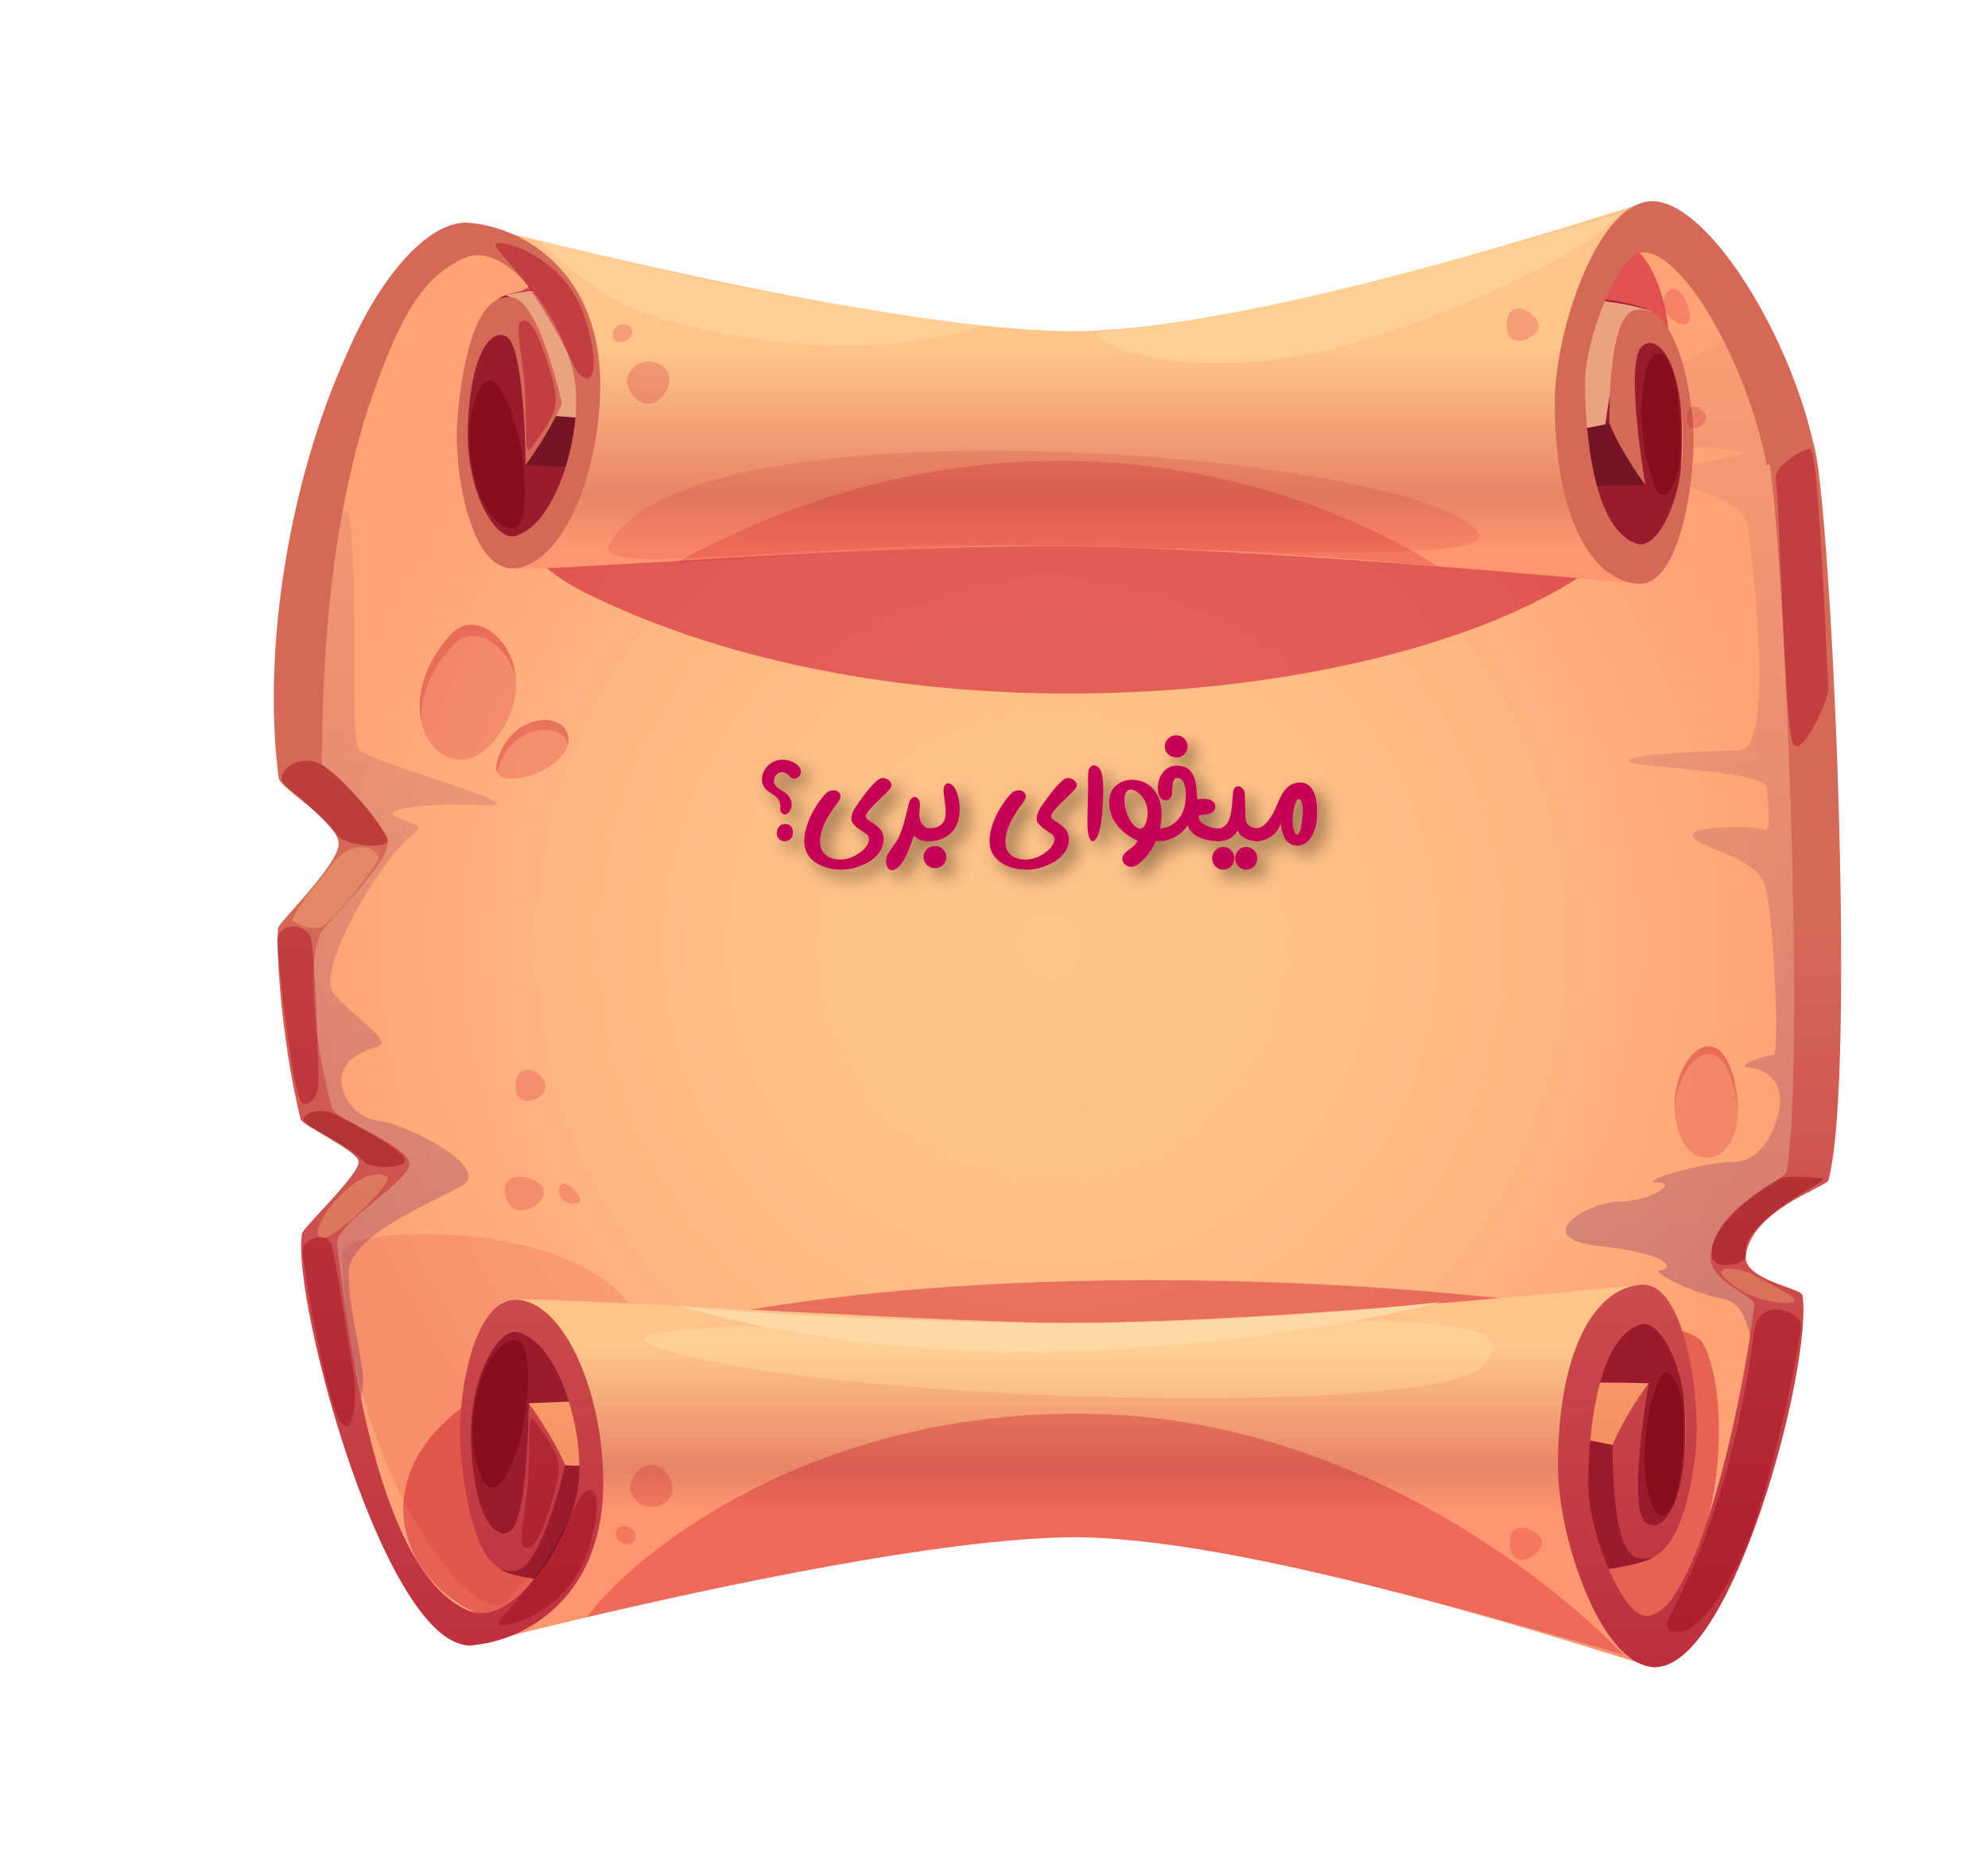
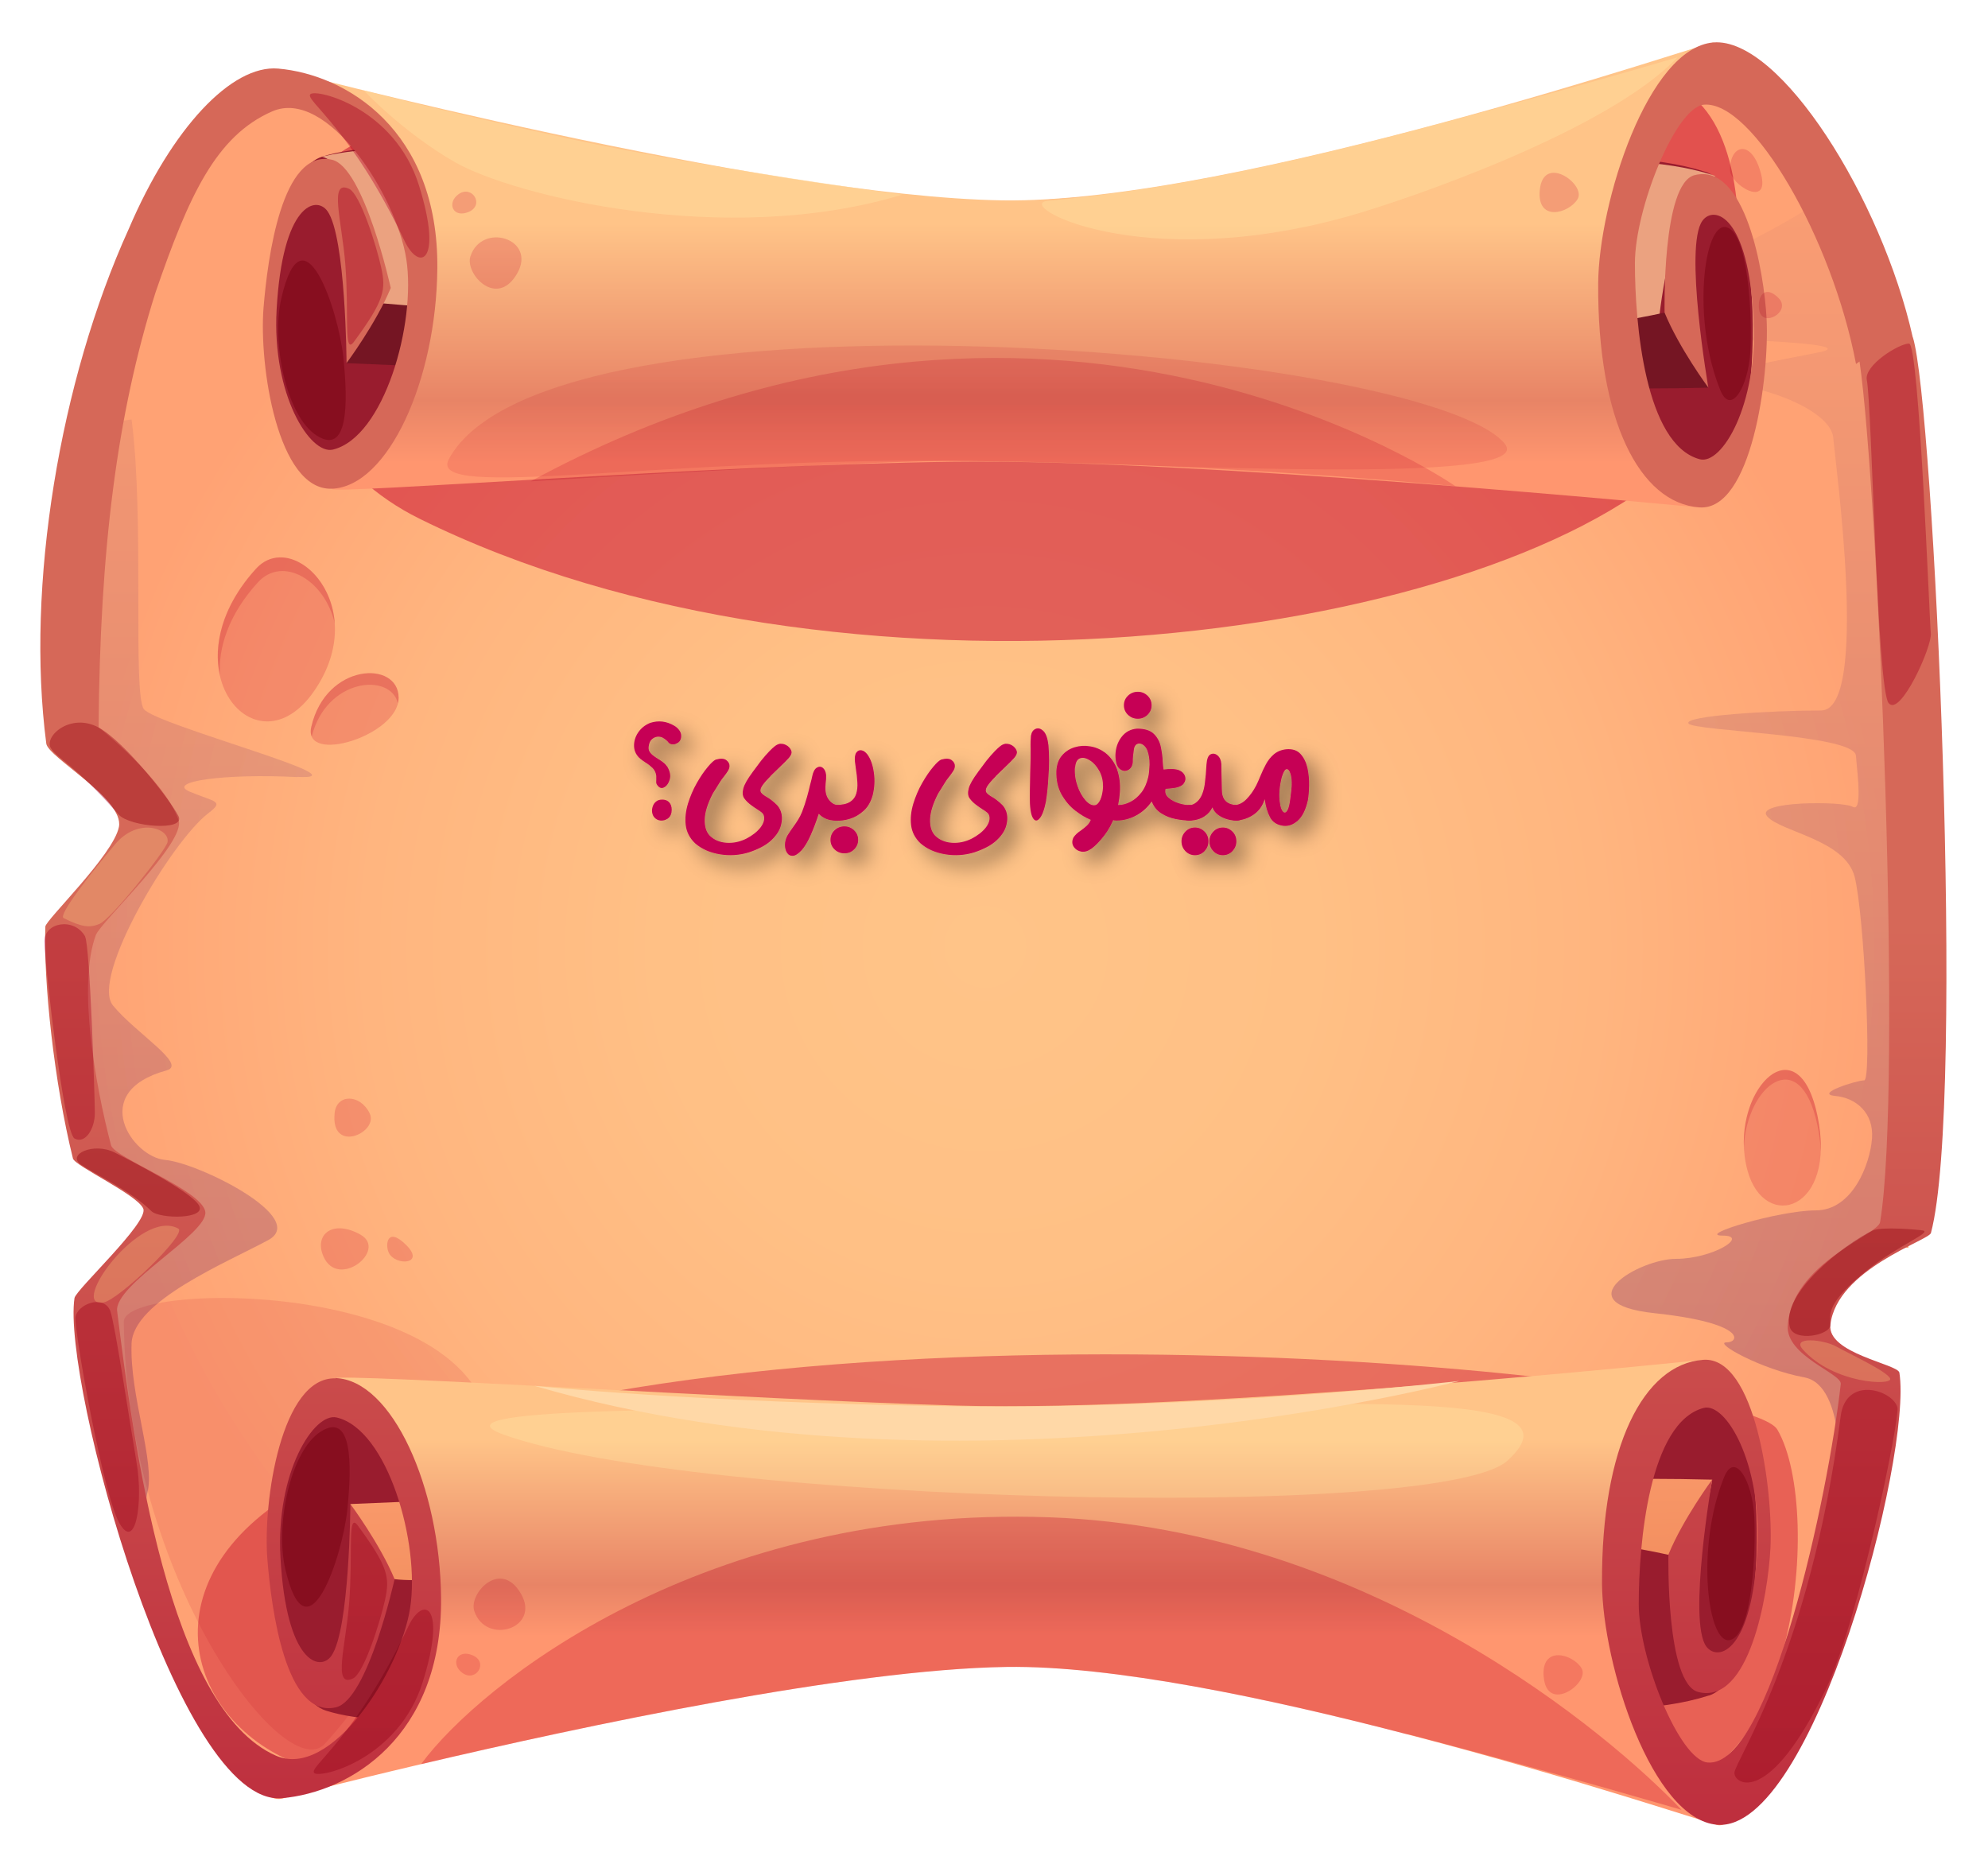
- <svg xmlns="http://www.w3.org/2000/svg" xmlns:xlink="http://www.w3.org/1999/xlink" viewBox="0 0 233 218">
+ <svg xmlns="http://www.w3.org/2000/svg" xmlns:xlink="http://www.w3.org/1999/xlink" viewBox="28.2 19.5 191.6 180">
  <defs>
    <style>
      .cls-1 {
        fill: url(#_96);
      }

      .cls-1, .cls-2, .cls-3, .cls-4, .cls-5, .cls-6, .cls-7, .cls-8, .cls-9, .cls-10, .cls-11, .cls-12, .cls-13, .cls-14, .cls-15, .cls-16, .cls-17, .cls-18, .cls-19, .cls-20, .cls-21, .cls-22 {
        stroke-width: 0px;
      }

      .cls-2, .cls-3, .cls-6, .cls-7, .cls-13, .cls-14, .cls-17, .cls-18 {
        mix-blend-mode: multiply;
      }

      .cls-2, .cls-3, .cls-7, .cls-13, .cls-22 {
        fill: #c60055;
      }

      .cls-2, .cls-19 {
        opacity: .3;
      }

      .cls-3, .cls-6, .cls-14, .cls-17 {
        opacity: .5;
      }

      .cls-4 {
        fill: url(#_599);
      }

      .cls-5 {
        fill: url(#_842-2);
      }

      .cls-23 {
        isolation: isolate;
      }

      .cls-6 {
        fill: #be2f55;
      }

      .cls-24 {
        filter: url(#drop-shadow-3);
      }

      .cls-7 {
        opacity: .4;
      }

      .cls-8 {
        fill: none;
      }

      .cls-9 {
        fill: #eba280;
      }

      .cls-10 {
        fill: url(#_602);
      }

      .cls-11 {
        fill: url(#_842);
      }

      .cls-12 {
        fill: url(#_96-2);
      }

      .cls-13, .cls-18 {
        opacity: .2;
      }

      .cls-14 {
        fill: url(#_272);
      }

      .cls-15 {
        fill: #ffd8a7;
      }

      .cls-16 {
        fill: #991c2e;
      }

      .cls-17 {
        fill: url(#_272-2);
      }

      .cls-18 {
        fill: #dc6a94;
      }

      .cls-19 {
        fill: #ffb64a;
        mix-blend-mode: screen;
      }

      .cls-20 {
        fill: #751523;
      }

      .cls-21 {
        fill: url(#_599-2);
      }
    </style>
    <radialGradient id="_602" data-name="  602" cx="123.16" cy="110.75" fx="123.16" fy="110.75" r="87.66" gradientUnits="userSpaceOnUse">
      <stop offset="0" stop-color="#ffc488" />
      <stop offset=".36" stop-color="#ffc085" />
      <stop offset=".68" stop-color="#ffb57f" />
      <stop offset=".97" stop-color="#ffa475" />
      <stop offset="1" stop-color="#ffa274" />
    </radialGradient>
    <linearGradient id="_272" data-name="  272" x1="45.8" y1="169.62" x2="45.8" y2="22.25" gradientUnits="userSpaceOnUse">
      <stop offset="0" stop-color="#9c71e3" />
      <stop offset="1" stop-color="#fff" />
    </linearGradient>
    <linearGradient id="_272-2" data-name="  272" x1="197.02" y1="169.62" x2="197.02" y2="22.25" xlink:href="#_272" />
    <linearGradient id="_842" data-name="  842" x1="83.05" y1="153.18" x2="84.6" y2="200.4" gradientUnits="userSpaceOnUse">
      <stop offset="0" stop-color="#ffa274" />
      <stop offset="1" stop-color="#e47745" />
    </linearGradient>
    <linearGradient id="_842-2" data-name="  842" x1="168.62" y1="150.38" x2="170.14" y2="196.35" xlink:href="#_842" />
    <linearGradient id="_96" data-name="  96" x1="124.55" y1="177.19" x2="124.55" y2="158.18" gradientUnits="userSpaceOnUse">
      <stop offset="0" stop-color="#ff966f" />
      <stop offset=".26" stop-color="#e88466" />
      <stop offset="1" stop-color="#ffc488" />
    </linearGradient>
    <linearGradient id="_96-2" data-name="  96" x1="124.18" y1="64.12" x2="124.18" y2="41.05" xlink:href="#_96" />
    <linearGradient id="_599" data-name="  599" x1="199.01" y1="15.35" x2="199.01" y2="202.21" gradientUnits="userSpaceOnUse">
      <stop offset=".5" stop-color="#d66858" />
      <stop offset="1" stop-color="#bc2a3c" />
    </linearGradient>
    <linearGradient id="_599-2" data-name="  599" x1="51.4" y1="15.35" x2="51.4" y2="202.21" xlink:href="#_599" />
    <filter id="drop-shadow-3" filterUnits="userSpaceOnUse">
      <feOffset dx="1" dy="1" />
      <feGaussianBlur result="blur" stdDeviation="1" />
      <feFlood flood-color="#000" flood-opacity=".4" />
      <feComposite in2="blur" operator="in" />
      <feComposite in="SourceGraphic" />
    </filter>
  </defs>
  <g class="cls-23">
    <g id="pirate_game_ui" data-name="pirate game ui">
      <g>
        <path class="cls-10" d="m52.47,28.91c-2.92,1.04-15.46,18.44-16.91,28.79-1.33,9.53-5.2,27.97-1.24,33.08,1.62,2.09,10.89,8.41,7.95,12.37-2.7,3.63-7.22,4.9-7.22,4.9.53,7.4,1.27,14.86,2.21,22.37,0,0,7.73,1.84,5.99,5.29-1.75,3.45-5.79,9.45-5.79,9.45,2.29,16.63,12.62,49.03,17.92,47.68,4.36-1.11,40.61-14.65,66.9-14.02,34.35.82,68.25,15.49,71.44,16.56,3.58,1.19,12.65-29.1,12.46-44.29,0,0-7.53-1.73-3.29-6.96,4.23-5.22,9.23-4.37,9.23-4.37,4.11-29.55-.5-70.5-3.93-87.22-3.08-15.06-14.45-26.42-14.45-26.42-33.2,10.86-53.34,15.05-92.29,12.62-25.55-1.59-44.36-11.46-48.98-9.82Z" />
        <path class="cls-14" d="m56.84,94.39c-6.92-.36-12.73.43-10.32,1.42,2.4,1,3.34.86,1.75,2.07-3.57,2.73-11.37,15.84-9.19,18.51,2.18,2.68,7.23,5.71,5.17,6.27-7.62,2.08-3.29,8.37-.12,8.63,3.18.27,13.9,5.59,9.91,7.73-3.98,2.15-13.01,5.86-13.16,9.96-.19,5.09,2.33,11.47,1.51,14.44-.82,2.97,4.21,18.81,4.21,18.81l-1.2-.38c-3.94-10.7-7.63-25.84-8.72-35.56,0,0,4.19-5.9,6.02-9.3,1.83-3.41-5.85-5.44-5.85-5.44-.75-7.53-1.31-15-1.65-22.41,0,0,3.27-6.31,6.07-9.87,3.04-3.88-4.8-5.28-6.36-7.41-3.61-4.91.03-21.48,1.77-31.31l4.2-.63c1.26,9.57.09,26.38,1.18,27.91,1.08,1.52,21.72,6.9,14.8,6.54Z" />
        <path class="cls-17" d="m213.55,138.09s-5.26.08-9.5,5.29c-4.24,5.23,3.29,6.96,3.29,6.96.04,3.49-.4,7.77-1.15,12.29l-.74.08s.75-9.73-3.37-10.47c-4.12-.75-8.79-3.37-7.48-3.37s1.87-1.87-6.92-2.81c-8.79-.93-1.5-5.24,2.05-5.24s7.11-2.24,4.49-2.24,5.42-2.43,8.98-2.43,5.24-4.49,5.42-6.92c.19-2.43-1.49-3.92-3.55-4.11-2.06-.19,2.06-1.5,2.8-1.5s0-16.08-.93-19.64c-.93-3.56-7.11-4.3-8.42-5.8-1.31-1.49,7.3-1.49,8.23-.93.93.56.5-2.87.32-4.93-.19-2.06-15.57-2.34-16.13-3.09-.56-.75,8.09-1.26,12.77-1.26s1.37-23.82,1.18-26.26c-.19-2.43-5.8-4.86-10.48-5.24-4.68-.37,3.18-1.87,8.98-2.99,5.8-1.12-16.27-1.68-23.19-1.12-6.92.56,21.37-10.57,24.51-14.59l1.21-.91c.32,1.96.54,4.16.55,6.54.04,6.87,2.88,8.4,2.88,8.4,4.96,27.44,7.26,56.79,4.2,86.29Z" />
        <path class="cls-18" d="m59.49,187.57c4.28-4.59,15.99-21.09,15.99-29.18,0-15.71-35.4-15.52-35.35-11.5.28,24.69,15.53,44.79,19.36,40.68Z" />
        <path class="cls-7" d="m57.48,189.71c-11.87-4.13-15.8-19.15,1.44-27.67,40.33-19.94,137.33-10.29,140.58-4.76,4.63,7.9,1.64,38.03-14.86,34.06-13.95-3.36-44.06-13.66-73.69-10.97-12.71,1.15-25.92,3.48-38.7,6.6-4.66,1.14-10.97,4.07-14.76,2.75Z" />
        <path class="cls-16" d="m59.61,184.36c12.51,4.01,57.27-5.14,59.96-15.1,1.09-4.03-21.08-9.9-26.43-11.03-10.25-2.18-26.98-7.53-34.24-3.41-5.03,2.85-5.56,27.53.71,29.54Z" />
        <path class="cls-11" d="m61.97,164.45c13.2-.61,42.85-1.43,42.85-1.43.13,1.18-29.42,9.75-38.59,8.67-2.41-.28-4.26-7.24-4.26-7.24Z" />
        <path class="cls-16" d="m192.91,182.9c-9.89,3.18-25.51-.14-37.98-2.88-6.78-1.49-20.73-4.36-22.07-8.82-1.31-4.33,21.27-11.57,26.32-12.96,10.19-2.82,26.76-9.25,34.39-5.41,5.34,2.68,5.4,28.13-.66,30.08Z" />
        <path class="cls-5" d="m193.22,162.1c-14.74-.4-48.39.78-48.39.78-.04,1.26,30.92,3.55,44.17,6.46,3.03.66,4.22-7.23,4.22-7.23Z" />
        <path class="cls-1" d="m193.72,195.36c-.07.12-13.85-4.56-30.02-8.75h0c-13.34-3.47-28.31-6.61-38.5-6.46-15.17.23-40.79,5.7-56.42,9.37-7.83,1.84-13.15,3.24-13.38,3.3.35-.22,11.64-7.38,13.08-18.85,1.68-13.36-7.92-21.63-7.92-21.63.24-.53,40.23,2.05,59.82,2.62,23.49.69,71.99-4.41,71.99-4.41-20.28,23.53,1.36,44.81,1.36,44.81Z" />
        <path class="cls-3" d="m63.58,32.88c-11.87,4.14-12.19,28.09,5.05,36.61,40.33,19.94,101.96,12.18,121.21-5.47,6.75-6.19,10.93-40.38-5.58-36.41-13.95,3.36-44.06,13.66-73.69,10.97-12.71-1.15-25.92-3.48-38.7-6.6-4.66-1.14-4.5-.43-8.29.9Z" />
        <path class="cls-16" d="m59.24,34.6c12.51-4.01,57.27,5.14,59.96,15.1,1.09,4.03-21.08,9.9-26.43,11.03-10.25,2.18-26.98,7.53-34.24,3.41-5.03-2.85-5.56-27.53.71-29.54Z" />
        <path class="cls-20" d="m61.6,54.5c13.2.61,42.85,1.43,42.85,1.43.13-1.18-29.42-9.75-38.59-8.67-2.41.28-4.26,7.24-4.26,7.24Z" />
        <path class="cls-9" d="m59.24,34.6c4.2,1.23,5.89,14.14,5.89,14.14,0,0,43.49,3.93,46.58-1.4s-26.65-12.06-36.76-13.19c-10.1-1.12-15.71.45-15.71.45Z" />
        <path class="cls-16" d="m192.53,36.05c-9.89-3.18-25.51.14-37.98,2.88-6.78,1.49-20.73,4.36-22.07,8.82-1.31,4.33,21.27,11.57,26.32,12.96,10.19,2.82,26.76,9.25,34.39,5.41,5.34-2.68,5.4-28.13-.66-30.08Z" />
        <path class="cls-9" d="m193.53,36.48c-4.2,1.23-5.42,13.65-5.42,13.65,0,0-43.45,2.53-46.53-2.81-3.09-5.33,26.14-10.85,36.24-11.97,10.1-1.12,15.71,1.12,15.71,1.12Z" />
        <path class="cls-20" d="m192.84,56.86c-14.74.4-48.39-.78-48.39-.78-.04-1.26,30.92-3.55,44.17-6.45,3.03-.66,4.22,7.23,4.22,7.23Z" />
        <path class="cls-12" d="m60.18,66.62c.23.53,36.18-2.31,59.82-2.62,23.5-.31,71.99,4.41,71.99,4.41-20.28-23.54,1.36-44.81,1.36-44.81-.11-.23-45.98,15.55-68.52,15.21-22.95-.35-69.81-12.67-69.81-12.67,0,0,11.63,7.2,13.09,18.86,1.67,13.36-7.91,21.63-7.91,21.63Z" />
        <path class="cls-4" d="m212.55,52.01c-2.99-13.35-12.78-28.93-19.21-28.42-6.3.51-11.06,15.4-11.11,23.25-.08,13.18,4,21.15,9.76,21.56,5.03.36,6.76-12.64,6.47-18.19-.24-4.57-2.06-15.06-6.94-13.83-3.16.79-2.89,13.25-2.89,13.25,1.4,3.42,4.22,7.23,4.22,7.23,0,0-2.37-13.63-.57-16.09,1.1-1.51,4.45-.58,4.93,9.61.38,8.18-3.06,13.95-5.19,13.38-5.28-1.41-6.25-13.13-6.25-18.89,0-5.23,3.91-15.02,6.64-15.28,4.68-.43,12.37,12.88,14.67,24.99.11-.09.23-.16.34-.24,1.82,12.53,4.16,69.92,1.98,82.94-.21,1.26-8.51,3.94-8.9,9.99-.19,2.91,5.22,4.6,5.11,5.61-1.2,10.76-6.82,37.03-12.83,36.48-2.73-.25-6.65-10.05-6.64-15.28,0-5.77.98-17.49,6.25-18.89,2.12-.57,5.57,5.21,5.19,13.38-.47,10.19-3.82,11.11-4.93,9.61-1.8-2.46.57-16.09.57-16.09,0,0-2.82,3.81-4.22,7.23,0,0-.27,12.46,2.89,13.25,4.89,1.22,6.7-9.26,6.94-13.83.29-5.55-1.44-18.55-6.47-18.19-5.76.41-9.84,8.38-9.76,21.56.05,7.86,4.82,22.75,11.11,23.25,9.24.74,18.81-35.55,17.55-43.57-.13-.83-6.98-1.85-6.65-4.62.63-5.36,9.5-8.12,9.69-8.84,3.36-12.62.28-79.96-1.74-86.32Z" />
        <path class="cls-21" d="m60.55,152.34c-5.24-.2-7.03,11.89-6.58,17.44.38,4.73,1.75,15.4,6.61,14.26,3.08-.72,5.65-12.35,5.65-12.35-1.42-3.42-4.26-7.24-4.26-7.24,0,0-.07,12.17-1.84,14.64-1.08,1.52-4.33.74-4.9-9.49-.46-8.21,3.23-14.01,5.42-13.49,4.94,1.17,8.04,12.16,7.08,18.35-.96,6.16-7.64,16.57-12.94,14.24-10.35-4.55-13.73-30.13-15.3-42.85-.31-2.55,8.71-7.43,8.5-9.53-.21-2.09-8.76-5.21-9.09-6.45-1.53-5.84-3.23-15.44-1.47-20.24.47-1.28,8.72-8.95,7.98-11.09-1.35-3.9-7.71-8.95-7.71-8.95.14-17.09,1.75-30.11,5.49-41.91,3.19-9.27,5.8-15.06,11.23-17.44,5.3-2.33,11.98,8.08,12.94,14.24.96,6.18-2.14,17.17-7.08,18.35-2.19.52-5.88-5.28-5.42-13.49.57-10.23,3.82-11.01,4.9-9.49,1.77,2.48,1.84,14.64,1.84,14.64,0,0,2.84-3.81,4.26-7.24,0,0-2.57-11.62-5.65-12.35-4.86-1.14-6.22,9.53-6.61,14.26-.45,5.54,1.35,17.63,6.58,17.44,5.43-.2,10.07-10.47,10.17-21.23.12-13.35-8.79-18.69-15.34-19.26-4.49-.39-10.26,5.76-14.4,15.45-6.66,14.66-9.93,34.42-7.95,49.6.17,1.34,7.54,5.35,7,8.04-.54,2.71-7.07,8.97-7.09,9.6-.19,5.24.84,15.01,2.66,22.35.18.72,6.27,3.52,6.78,4.84.52,1.33-6.5,7.8-6.63,8.61-1.21,8.01,9.97,49.08,19.99,48.2,6.55-.57,15.45-5.91,15.34-19.26-.09-10.75-4.73-21.03-10.17-21.23Z" />
        <path class="cls-6" d="m37.7,89.61c-2.74-1.47-5.31.89-4.59,2.01.72,1.12,2.12,1.39,6.52,6.38,1.05,1.19,6.52,1.65,5.77.15-.74-1.49-5.18-7.19-7.71-8.54Z" />
        <path class="cls-6" d="m39.27,130.58c-2.07-1.04-4.66.2-3.28,1.15,1.39.95,4.93,2.62,6.8,4.49.77.77,5.42.81,4.57-.58-.85-1.39-7.04-4.53-8.09-5.06Z" />
        <path class="cls-6" d="m213.55,138.09c-.38-.08-4.03-.4-4.86,0-2.81,1.36-8.81,6.03-8,9.28.38,1.52,3.97.82,3.92-.21s-.41-2.1,3.65-5.33c2.88-2.29,6.13-3.55,5.28-3.74Z" />
        <path class="cls-19" d="m173.49,160.26c8.42-7.58-19.25-5.05-48.26-5.05-33.67,0-55.4.04-48.54,2.53,18.17,6.59,90.19,8.47,96.8,2.53Z" />
        <path class="cls-2" d="m190.25,193.92c-.33-.09-10.89-3.23-25.62-7.1-.29-.08-.6-.15-.93-.21h0c-13.34-3.47-28.31-6.61-38.5-6.46-15.17.23-40.79,5.7-56.42,9.37,5.68-7.74,27.36-25,60.6-23.79,30.86,1.13,54.14,21.08,60.88,28.19Z" />
        <path class="cls-3" d="m55.68,170.64c2.09,9.21,5.52-1.12,5.99-5.61.47-4.49.47-9.45-2.53-7.58-2.99,1.87-4.4,9.07-3.46,13.19Z" />
        <path class="cls-7" d="m67.55,176.25c-5.14,10.85-9.63,13.56-9.07,14.12.56.56,8.14-1.31,10.47-8.79,2.34-7.48.03-8.35-1.4-5.33Z" />
        <path class="cls-19" d="m34.33,107.98c1.83.91,2.53.94,3.46.56,1.11-.44,6.36-7.04,6.55-7.86.3-1.31-2.81-2.48-5.05.19-2.24,2.67-5.52,6.83-4.96,7.11Z" />
        <path class="cls-19" d="m38.19,145.02c1.5-.28,8.08-6.61,7.2-7.11-3.65-2.06-10.71,7.76-7.2,7.11Z" />
        <path class="cls-19" d="m201.95,149.55c2.97,3.34,8.7,3.51,8.42,2.81-.28-.7-3.93-2.38-5.19-3.09-1.26-.7-4.35-.98-3.23.28Z" />
        <path class="cls-7" d="m205.6,156c-2.95,22.87-10.24,33.25-10.24,34.37s3.37,3.23,8.84-8.14c3.13-6.51,7.13-26.04,6.87-27.08-.42-1.68-4.96-3.12-5.47.84Z" />
        <path class="cls-7" d="m62.69,166.53c2.94,4,3.09,5,2.62,7.15-.47,2.15-2.03,7.08-3.09,7.58-1.98.93-.7-3.09-.37-7.25.38-4.88-.19-8.88.84-7.48Z" />
        <path class="cls-7" d="m38.84,145.86c-.65-1.68-3.27-.65-3.37.65-.09,1.31,2.62,16.83,4.21,19.73,1.59,2.9,2.34-1.96,1.68-5.8-.65-3.83-2.1-13.49-2.53-14.59Z" />
        <path class="cls-7" d="m36.41,109.76c-1.04-1.87-3.93-1.4-3.93.47s1.87,18.42,2.9,18.99,1.96-.94,1.96-2.43-.47-16.18-.94-17.02Z" />
        <path class="cls-7" d="m208.12,56.12c.5,2.51.98,29.74,2.1,31.14,1.12,1.4,4.21-5.47,4.07-6.73-.14-1.26-1.12-27.92-2.1-27.92s-4.35,2.1-4.07,3.51Z" />
        <path class="cls-13" d="m52.87,74.31c-8.7,9.54,0,19.92,5.61,11.78,5.61-8.14-1.98-15.77-5.61-11.78Z" />
        <path class="cls-13" d="m60.47,79.61c-.96-4.23-5.03-6.59-7.41-3.99-2.86,3.13-3.84,6.36-3.66,8.98-.64-2.82.13-6.62,3.48-10.29,2.61-2.87,7.27.28,7.59,5.3Z" />
        <path class="cls-13" d="m58.2,89.56c-.83,3.67,8.42.84,8.42-2.81s-7.01-3.37-8.42,2.81Z" />
        <path class="cls-13" d="m66.62,86.75c0,.18-.02.36-.07.53-.71-2.98-6.89-2.44-8.31,3.21-.11-.25-.13-.56-.04-.94,1.41-6.17,8.42-6.45,8.42-2.8Z" />
        <path class="cls-13" d="m176.98,181.12c.33,3.58,4.49.56,3.65-.84-.84-1.4-3.93-2.24-3.65.84Z" />
        <path class="cls-13" d="m73.91,174.76c1.11,3.34,6.45,1.68,4.49-1.68-1.96-3.37-5.05,0-4.49,1.68Z" />
        <path class="cls-13" d="m72.77,180.73c1.3.93,2.53-1.01,1.01-1.69-1.52-.67-2.19.84-1.01,1.69Z" />
        <path class="cls-13" d="m196.62,132.3c1.61,5.98,8.7,3.93,6.73-5.33-1.96-9.26-8.7-1.96-6.73,5.33Z" />
        <path class="cls-13" d="m203.68,130.45c-.03-.77-.13-1.63-.33-2.55-1.68-7.89-6.81-3.76-7.08,2.15-.27-6.38,5.32-11.38,7.08-3.08.27,1.31.37,2.47.33,3.48Z" />
        <path class="cls-13" d="m197.74,49.34c.26,1.85,3.18.19,1.87-1.12-1.31-1.31-2.06-.19-1.87,1.12Z" />
        <path class="cls-13" d="m194.93,35.87c0,1.42,3.88,3.79,2.99.37-.89-3.41-2.99-2.81-2.99-.37Z" />
        <path class="cls-13" d="m59.36,140.56c1.41,3.29,6.25-.59,3.57-2.08-2.68-1.49-4.46,0-3.57,2.08Z" />
        <path class="cls-13" d="m65.68,140.25c.64,1.27,3.55,1.12,1.68-.75s-2.06,0-1.68.75Z" />
        <path class="cls-13" d="m60.45,126.78c-.4,3.98,4.3,1.87,3.37,0s-3.18-1.87-3.37,0Z" />
        <path class="cls-3" d="m194.37,161.85c-2.77,6.79-1.59,16.18.56,15.71,2.15-.47,2.53-8.6,2.34-11.97-.19-3.37-1.87-6.27-2.9-3.74Z" />
        <path class="cls-15" d="m79.71,153.06c41.71,12.16,89.13-.47,89.13-.47,0,0-24.32,2.81-49.19,2.43-24.88-.37-39.93-1.96-39.93-1.96Z" />
        <path class="cls-18" d="m173.21,62.25c3.49,4.11-33.01,1.96-50.69,1.68-30.61-.49-53.31,3.93-51.06-.19,9.67-17.74,93.97-10.66,101.75-1.5Z" />
        <path class="cls-19" d="m189.88,25.02c-6.73,7.11-26.2,13.78-31.8,15.34-20.11,5.61-32.26-1.18-28.9-1.5,9.91-.94,20.11-2.81,35.07-6.73,14.96-3.93,25.63-7.11,25.63-7.11Z" />
        <path class="cls-19" d="m115.16,38.26c-17.11,5.19-37.59.04-43.11-3.13-5.05-2.9-8.79-6.92-8.79-6.92,0,0,8.14,2.15,20.29,4.77s31.61,5.28,31.61,5.28Z" />
        <path class="cls-3" d="m55.3,48.31c2.09-9.21,5.52,1.12,5.99,5.61.47,4.49.47,9.45-2.53,7.58s-4.4-9.07-3.46-13.19Z" />
        <path class="cls-7" d="m67.18,42.7c-5.14-10.85-9.63-13.56-9.07-14.12.56-.56,8.14,1.31,10.47,8.79,2.34,7.48.03,8.35-1.4,5.33Z" />
        <path class="cls-7" d="m62.32,52.43c2.94-4,3.09-5,2.62-7.15-.47-2.15-2.03-7.08-3.09-7.58-1.98-.93-.7,3.09-.37,7.25.38,4.88-.19,8.88.84,7.48Z" />
        <path class="cls-13" d="m176.6,37.84c.33-3.58,4.49-.56,3.65.84-.84,1.4-3.93,2.24-3.65-.84Z" />
        <path class="cls-13" d="m73.54,44.2c1.11-3.34,6.45-1.68,4.49,1.68-1.96,3.37-5.05,0-4.49-1.68Z" />
        <path class="cls-13" d="m72.39,38.22c1.3-.93,2.53,1.01,1.01,1.69-1.52.67-2.19-.84-1.01-1.69Z" />
        <path class="cls-3" d="m194,57.1c-2.77-6.79-1.59-16.18.56-15.71,2.15.47,2.53,8.6,2.34,11.97-.19,3.37-1.87,6.27-2.9,3.74Z" />
        <path class="cls-13" d="m79.34,65.89c49.85-27.03,89.13.47,89.13.47,0,0-24.31-2.43-49.19-2.43-8.7,0-39.93,1.96-39.93,1.96Z" />
        <rect class="cls-8" x="-277" y="-21.67" width="765" height="450" />
      </g>
      <g class="cls-24">
        <path class="cls-22" d="m93.53,91.08c-.15.1-.3.16-.46.16-.16,0-.29-.04-.38-.12-.02-.02-.04-.05-.07-.07-.09-.13-.27-.29-.54-.45-.15-.08-.32-.11-.5-.1-.19.02-.37.09-.53.23-.17.14-.28.36-.32.65-.04.21-.02.39.06.53.08.14.19.27.33.38s.3.22.47.33c.18.1.35.22.51.34.16.12.3.27.42.44.26.45.34.87.22,1.25-.12.38-.31.63-.57.75s-.49,0-.69-.34c-.04-.1-.05-.24-.03-.4,0-.12,0-.25,0-.39-.04-.32-.17-.57-.37-.77-.2-.19-.43-.37-.69-.53-.16-.1-.31-.21-.45-.32-.4-.33-.61-.74-.63-1.21-.02-.47.11-.92.39-1.34.28-.42.67-.73,1.16-.93.8-.26,1.57-.17,2.32.27.23.13.4.3.53.5.13.2.17.42.13.66-.04.21-.13.37-.28.47Zm-.99,7.32c-.21.14-.43.2-.67.18s-.45-.12-.62-.32c-.11-.13-.17-.29-.2-.48s0-.38.06-.56c.06-.19.17-.35.32-.47.15-.13.35-.19.59-.19.34,0,.59.12.75.36.16.24.2.53.15.87-.05.28-.18.48-.38.62Z" />
        <path class="cls-22" d="m102.45,94.32c-.42.42-.7.75-.84.99s-.15.44-.05.58c.11.14.29.28.54.42.3.17.62.42.96.75.17.17.3.38.39.63.14.4.15.84.02,1.34-.12.49-.43.98-.92,1.44-.49.47-1.22.86-2.18,1.18-.92.28-1.86.34-2.81.18-.95-.16-1.74-.51-2.37-1.06-.52-.5-.82-1.08-.9-1.75-.08-.67,0-1.35.21-2.06.22-.71.5-1.37.86-2s.71-1.14,1.05-1.54c.34-.41.6-.64.77-.71.45-.13.79-.12,1.01.04.22.16.33.36.32.58,0,.16-.06.32-.16.48-.1.16-.23.34-.37.52-.16.19-.31.4-.45.63-.13.22-.26.42-.37.6-.08.12-.14.22-.19.3-.04.07-.08.13-.1.17-.48.95-.73,1.76-.75,2.44-.02.68.14,1.2.48,1.56.41.41.94.64,1.59.69.66.05,1.29-.08,1.91-.38.6-.31,1.05-.66,1.37-1.06.31-.4.44-.78.36-1.13-.03-.14-.1-.25-.22-.35-.12-.1-.26-.2-.43-.3-.16-.1-.33-.22-.51-.35-.33-.23-.57-.47-.74-.71s-.19-.56-.09-.95c.1-.39.4-.91.89-1.57.01-.03.03-.05.05-.07.24-.33.49-.67.76-1.02.27-.34.54-.65.81-.93.02-.01.03-.03.05-.05.15-.15.3-.3.47-.43.17-.14.34-.21.5-.24.29-.02.53.06.75.22.21.17.33.35.37.55.02.16-.06.35-.24.57-.19.22-.48.51-.87.88-.26.25-.57.56-.94.91Z" />
        <path class="cls-22" d="m107.11,97.93c-.24.74-.5,1.43-.78,2.06s-.57,1.12-.87,1.45c-.33.35-.61.53-.85.54-.24.01-.42-.08-.56-.29-.13-.21-.2-.46-.2-.76s.08-.6.23-.89c.15-.25.33-.51.53-.79.17-.23.33-.47.49-.72.16-.25.29-.51.4-.78.19-.5.35-.98.48-1.45.13-.47.23-.85.29-1.14.03-.11.05-.19.07-.26.06-.22.1-.4.13-.55.09-.45.24-.73.44-.86.2-.13.4-.13.58,0,.18.13.29.36.33.69.01.24,0,.53-.05.88v.06c-.06.61.04,1.08.29,1.42.25.34.54.52.85.54.21,0,.39.07.54.22.15.15.22.33.22.53s-.07.38-.22.53c-.14.14-.32.22-.54.22h-.19c-.67,0-1.21-.23-1.62-.66Z" />
        <path class="cls-22" d="m108.72,98.58c-.21,0-.39-.08-.53-.22-.14-.15-.21-.32-.21-.53s.07-.39.22-.53c.15-.15.33-.22.53-.22.61,0,1.07-.1,1.38-.29.31-.2.51-.46.61-.79.1-.33.14-.71.11-1.12-.02-.42-.07-.84-.14-1.28-.03-.23-.06-.45-.09-.68-.04-.41,0-.71.13-.89.13-.18.3-.26.5-.22.2.03.39.17.57.4.31.43.52,1.01.62,1.74.11.73.07,1.46-.11,2.19-.18.64-.47,1.14-.87,1.5s-.83.62-1.32.77c-.48.15-.95.21-1.41.18h0Zm1.8.94c.26.25.39.56.39.92s-.13.66-.39.92-.57.38-.94.38-.69-.13-.95-.38-.39-.56-.39-.92.13-.67.39-.92.58-.38.95-.38.68.13.94.38Z" />
        <path class="cls-22" d="m124.17,94.32c-.42.42-.7.75-.84.99s-.15.44-.05.58c.11.14.29.28.54.42.3.17.62.42.96.75.17.17.3.38.39.63.14.4.15.84.02,1.34-.12.49-.43.98-.92,1.44-.49.47-1.22.86-2.18,1.18-.92.28-1.86.34-2.81.18-.95-.16-1.74-.51-2.37-1.06-.52-.5-.82-1.08-.9-1.75-.08-.67,0-1.35.21-2.06.22-.71.5-1.37.86-2s.71-1.14,1.05-1.54c.34-.41.6-.64.77-.71.45-.13.79-.12,1.01.04.22.16.33.36.32.58,0,.16-.06.32-.16.48-.1.16-.23.34-.37.52-.16.19-.31.4-.45.63-.13.22-.26.42-.37.6-.08.12-.14.22-.19.3-.04.07-.08.13-.1.17-.48.95-.73,1.76-.75,2.44-.02.68.14,1.2.48,1.56.41.41.94.64,1.59.69.66.05,1.29-.08,1.91-.38.6-.31,1.05-.66,1.37-1.06.31-.4.44-.78.36-1.13-.03-.14-.1-.25-.22-.35-.12-.1-.26-.2-.43-.3-.16-.1-.33-.22-.51-.35-.33-.23-.57-.47-.74-.71s-.19-.56-.09-.95c.1-.39.4-.91.89-1.57.01-.03.03-.05.05-.07.24-.33.49-.67.76-1.02.27-.34.54-.65.81-.93.02-.01.03-.03.05-.05.15-.15.3-.3.47-.43.17-.14.34-.21.5-.24.29-.02.53.06.75.22.21.17.33.35.37.55.02.16-.06.35-.24.57-.19.22-.48.51-.87.88-.26.25-.57.56-.94.91Z" />
        <path class="cls-22" d="m129.03,96.64c-.17.86-.37,1.44-.63,1.73-.25.3-.48.27-.67-.07s-.29-1.04-.28-2.1v-.04c0-.21,0-.43.01-.66.01-.98.04-1.95.07-2.93,0-.3,0-.61,0-.93-.02-.47,0-.88.03-1.23.06-.35.21-.57.46-.67.24-.1.49-.03.74.21.25.24.41.7.49,1.37.08,1,.08,2,0,3-.05.94-.13,1.71-.23,2.31Z" />
        <path class="cls-22" d="m133.32,98.51c-.47-.19-.97-.49-1.49-.89-.52-.4-.96-.92-1.32-1.55-.36-.64-.53-1.4-.5-2.29.04-.6.21-1.09.54-1.47.32-.38.73-.64,1.21-.79.49-.15.99-.18,1.51-.09.52.08,1,.29,1.43.6.56.44.95.99,1.18,1.67.22.68.31,1.4.25,2.18-.05.78-.21,1.53-.48,2.25-.27.73-.61,1.36-1.02,1.89-.46.59-.87,1.01-1.22,1.26s-.67.34-.97.3c-.33-.06-.59-.22-.76-.48-.17-.26-.18-.56-.02-.89.16-.24.39-.46.71-.67.2-.14.38-.29.56-.45.18-.16.31-.36.4-.58Zm-1.52-5.04c-.04.63.05,1.23.25,1.79.2.57.46,1.02.77,1.37.31.35.61.51.91.47.2-.04.37-.21.52-.53.14-.32.23-.73.26-1.25,0-.57-.11-1.07-.36-1.52-.25-.45-.55-.79-.9-1.01-.35-.23-.66-.3-.94-.21s-.45.38-.49.89Z" />
        <path class="cls-22" d="m140.36,93.66c.28-.04.55-.06.81-.05s.5.05.69.13c.29.13.47.32.55.56.08.24.05.47-.11.69-.15.22-.44.37-.85.44-.37.05-.64.08-.82.09h-.09c-.08.34,0,.62.28.86.27.24.61.42,1.01.54.4.12.75.18,1.04.16.21,0,.39.07.53.22.15.15.22.33.22.53s-.07.39-.22.53c-.15.14-.32.22-.54.22-.41,0-.87-.05-1.37-.15-.5-.1-.96-.28-1.38-.55-.42-.27-.72-.65-.91-1.14-.39.57-.88,1.01-1.48,1.34-.6.33-1.22.49-1.86.5h-.12c-.21,0-.39-.07-.53-.22s-.22-.32-.22-.53.07-.39.22-.53c.15-.15.33-.22.53-.22h.27c.38,0,.76-.11,1.15-.31.39-.2.73-.5,1.04-.89.31-.4.52-.89.66-1.48.07-.29.11-.69.13-1.2.01-.5-.06-.98-.23-1.42-.11-.24-.25-.41-.43-.52s-.36-.13-.52-.06-.27.22-.32.48c-.08.53-.12.95-.11,1.26-.03.37-.18.63-.45.77-.27.14-.54.11-.81-.1-.27-.21-.41-.65-.42-1.32.02-.68.21-1.26.58-1.75.37-.49.87-.77,1.51-.82.74,0,1.27.17,1.62.51.34.34.57.76.67,1.26.1.5.17.96.18,1.4.02.33.05.59.09.79Zm-1.56-7.11c.26.25.39.56.39.92s-.13.66-.39.92c-.26.25-.57.38-.94.38s-.69-.13-.95-.38c-.26-.25-.39-.56-.39-.92s.13-.67.39-.92.58-.38.95-.38.68.13.94.38Z" />
        <path class="cls-22" d="m147.41,97.08h.01c.21,0,.39.07.53.22.15.15.22.32.22.53s-.07.39-.22.54-.33.22-.53.22h-.02c-.28,0-.58-.04-.91-.13-.33-.09-.62-.23-.88-.42-.26-.19-.45-.43-.56-.73-.16.35-.42.65-.8.89s-.85.37-1.41.39h-.03c-.21,0-.38-.07-.53-.22-.15-.15-.22-.33-.22-.54s.07-.38.21-.52.32-.22.53-.22h.02c.3,0,.6-.15.89-.47s.49-.83.6-1.54c.08-.62.14-1.26.17-1.92.04-.53.17-.85.39-.96.23-.11.45-.08.67.1s.34.45.37.81c0,.25,0,.5.01.73.02.61.03,1.18.04,1.72,0,.49.11.86.34,1.11.23.25.59.39,1.1.42Zm-3.12,4.45c-.25.26-.56.39-.92.39s-.67-.13-.92-.39-.38-.58-.38-.95.13-.68.38-.94.56-.39.92-.39.66.13.92.39.38.57.38.94-.13.68-.38.95Zm2.69,0c-.25.26-.56.39-.92.39s-.67-.13-.92-.39-.38-.58-.38-.95.13-.68.38-.94.56-.39.92-.39.66.13.92.39.38.57.38.94-.13.68-.38.95Z" />
        <path class="cls-22" d="m147.28,97.08c.37-.04.73-.23,1.07-.58.34-.35.65-.78.92-1.3.14-.28.27-.58.4-.9.16-.39.34-.78.54-1.15s.46-.7.77-.96c.31-.26.71-.43,1.19-.48.59-.05,1.05.1,1.37.45.32.35.54.8.67,1.35.12.55.17,1.11.16,1.68s-.05,1.05-.12,1.45c-.21.91-.53,1.56-.97,1.95-.44.39-.9.55-1.39.5-.61-.08-1.04-.35-1.29-.83-.25-.47-.42-1.06-.51-1.74-.2.65-.56,1.15-1.08,1.5s-1.09.54-1.71.55h-.03c-.21,0-.39-.07-.53-.22s-.22-.32-.22-.53.07-.39.22-.53c.15-.14.32-.22.54-.22h.02Zm4.46-2.69c-.22.88-.29,1.65-.21,2.31s.23,1.02.44,1.1c.11.04.21-.04.32-.23.11-.19.2-.57.27-1.13.01-.09.02-.18.03-.27.05-.34.09-.65.1-.94.02-.49-.02-.88-.12-1.18s-.23-.44-.38-.42c-.15.02-.3.28-.45.76Z" />
      </g>
    </g>
  </g>
</svg>
